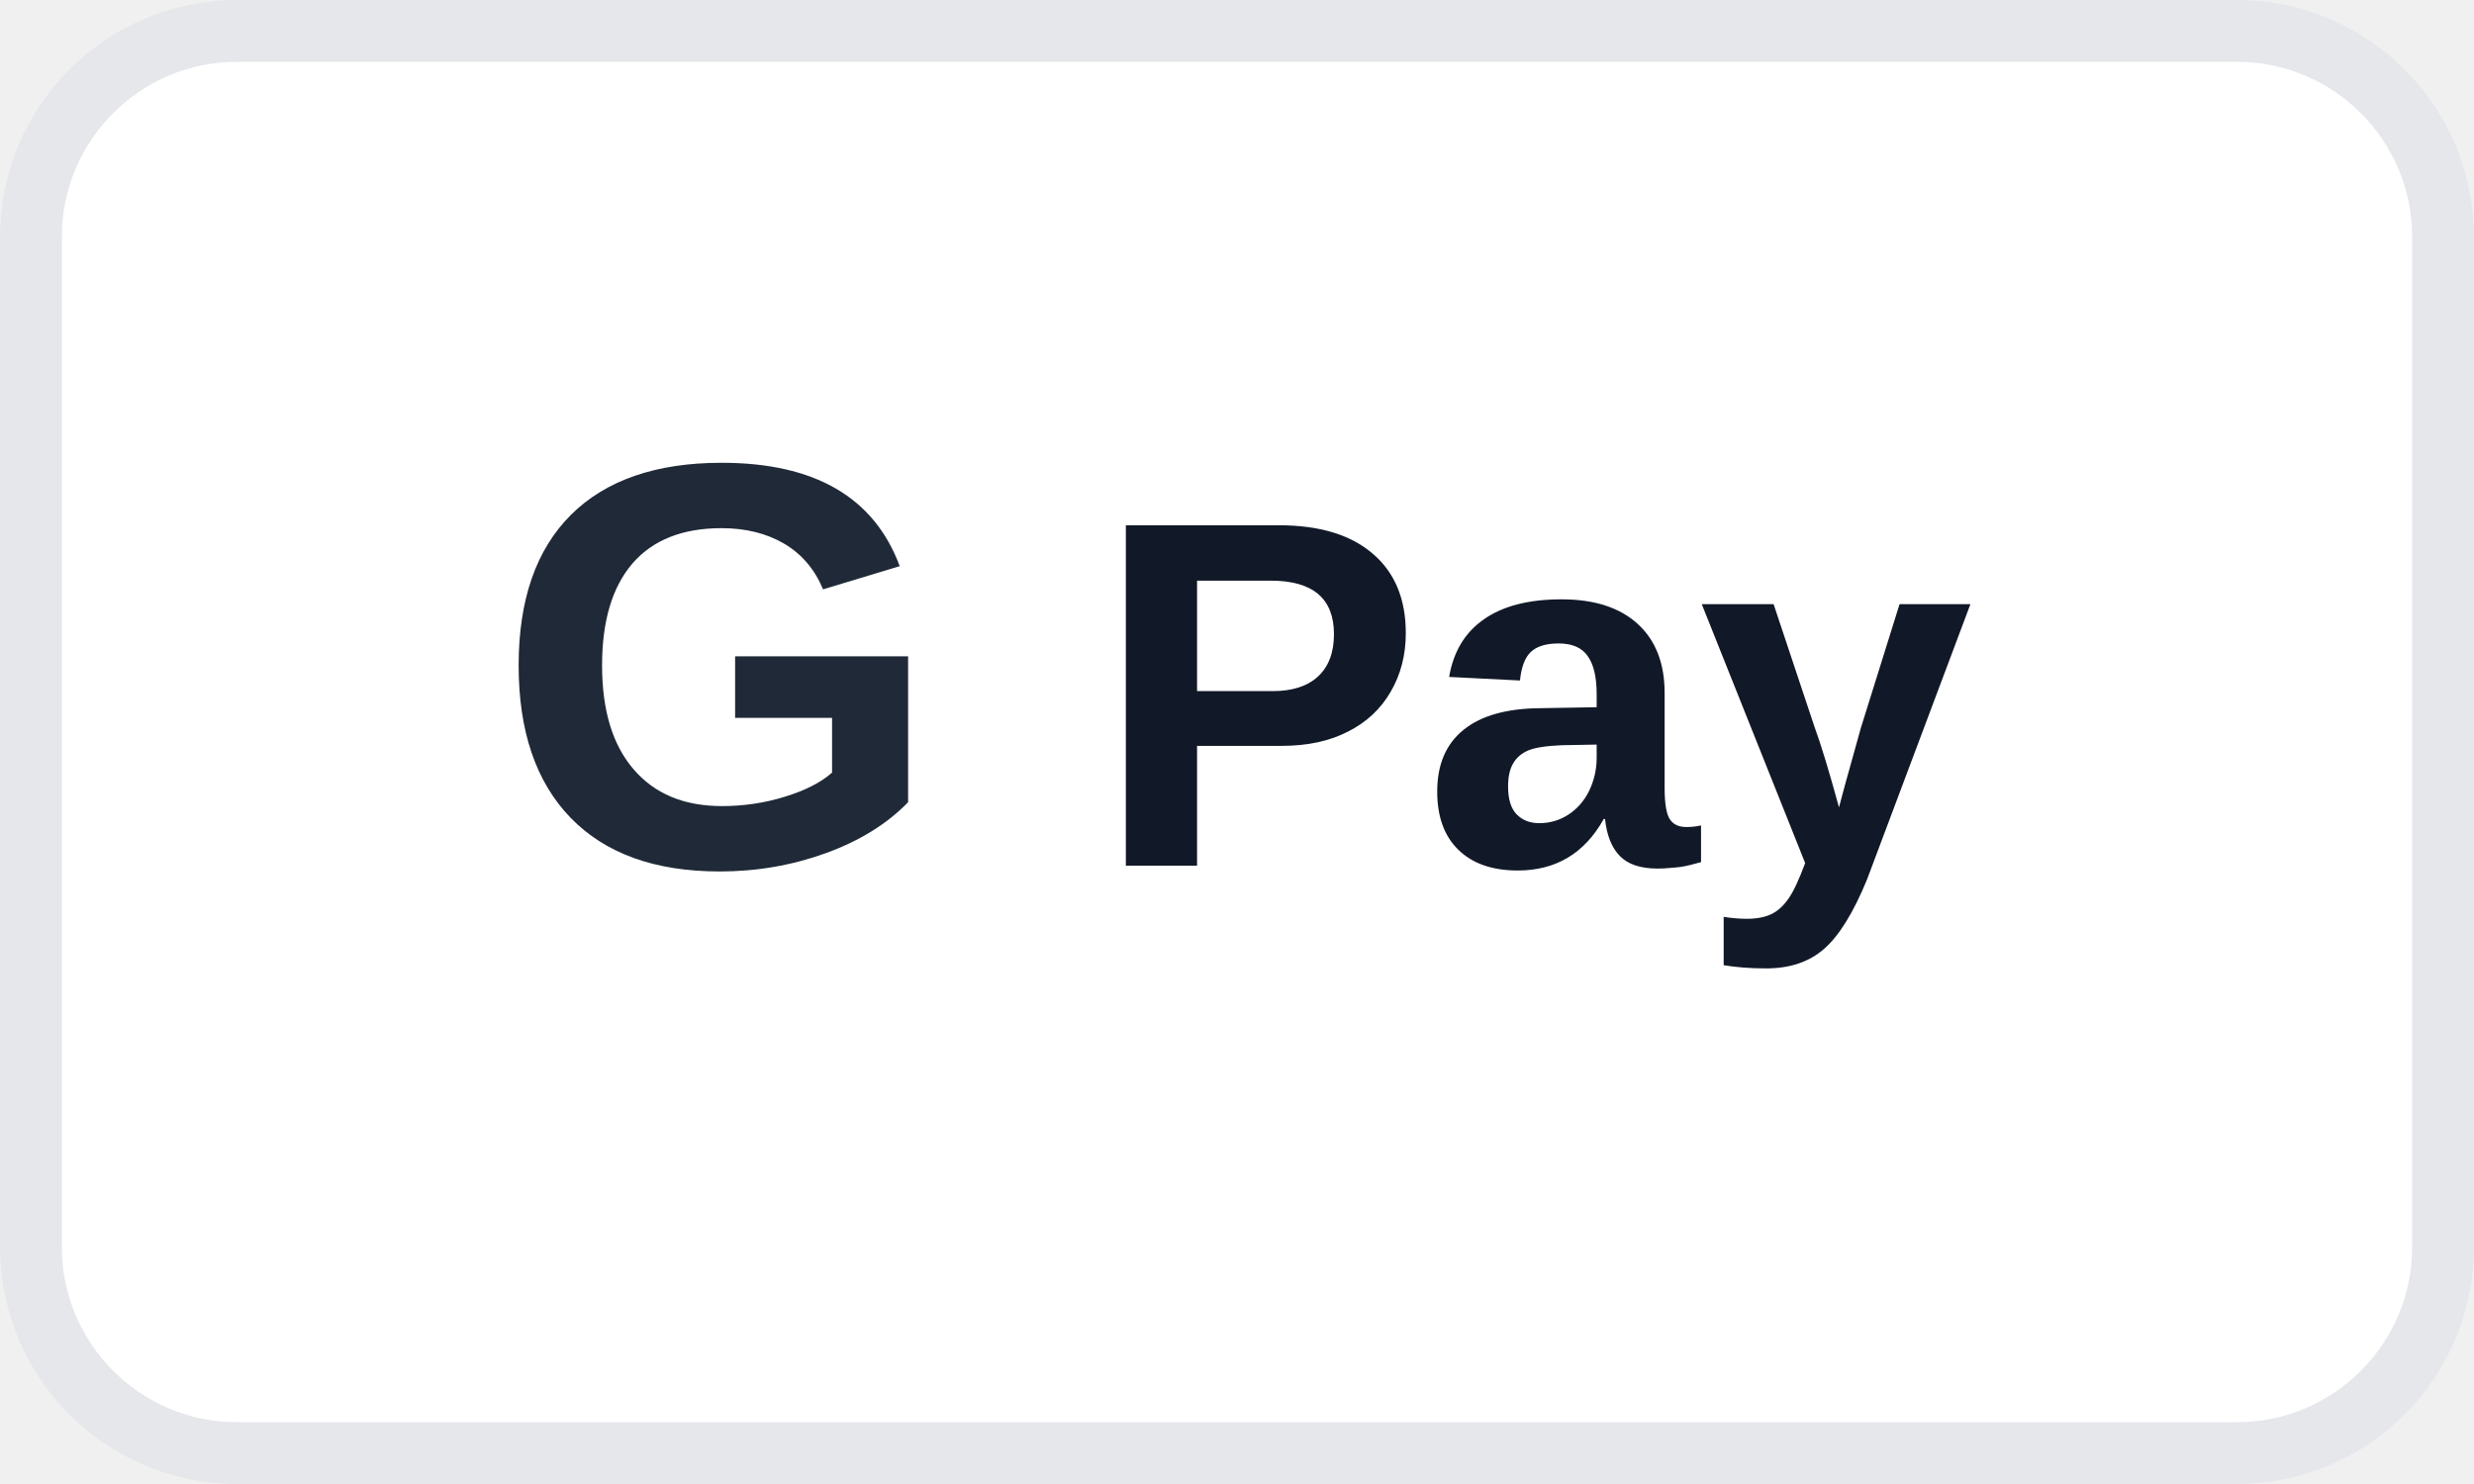
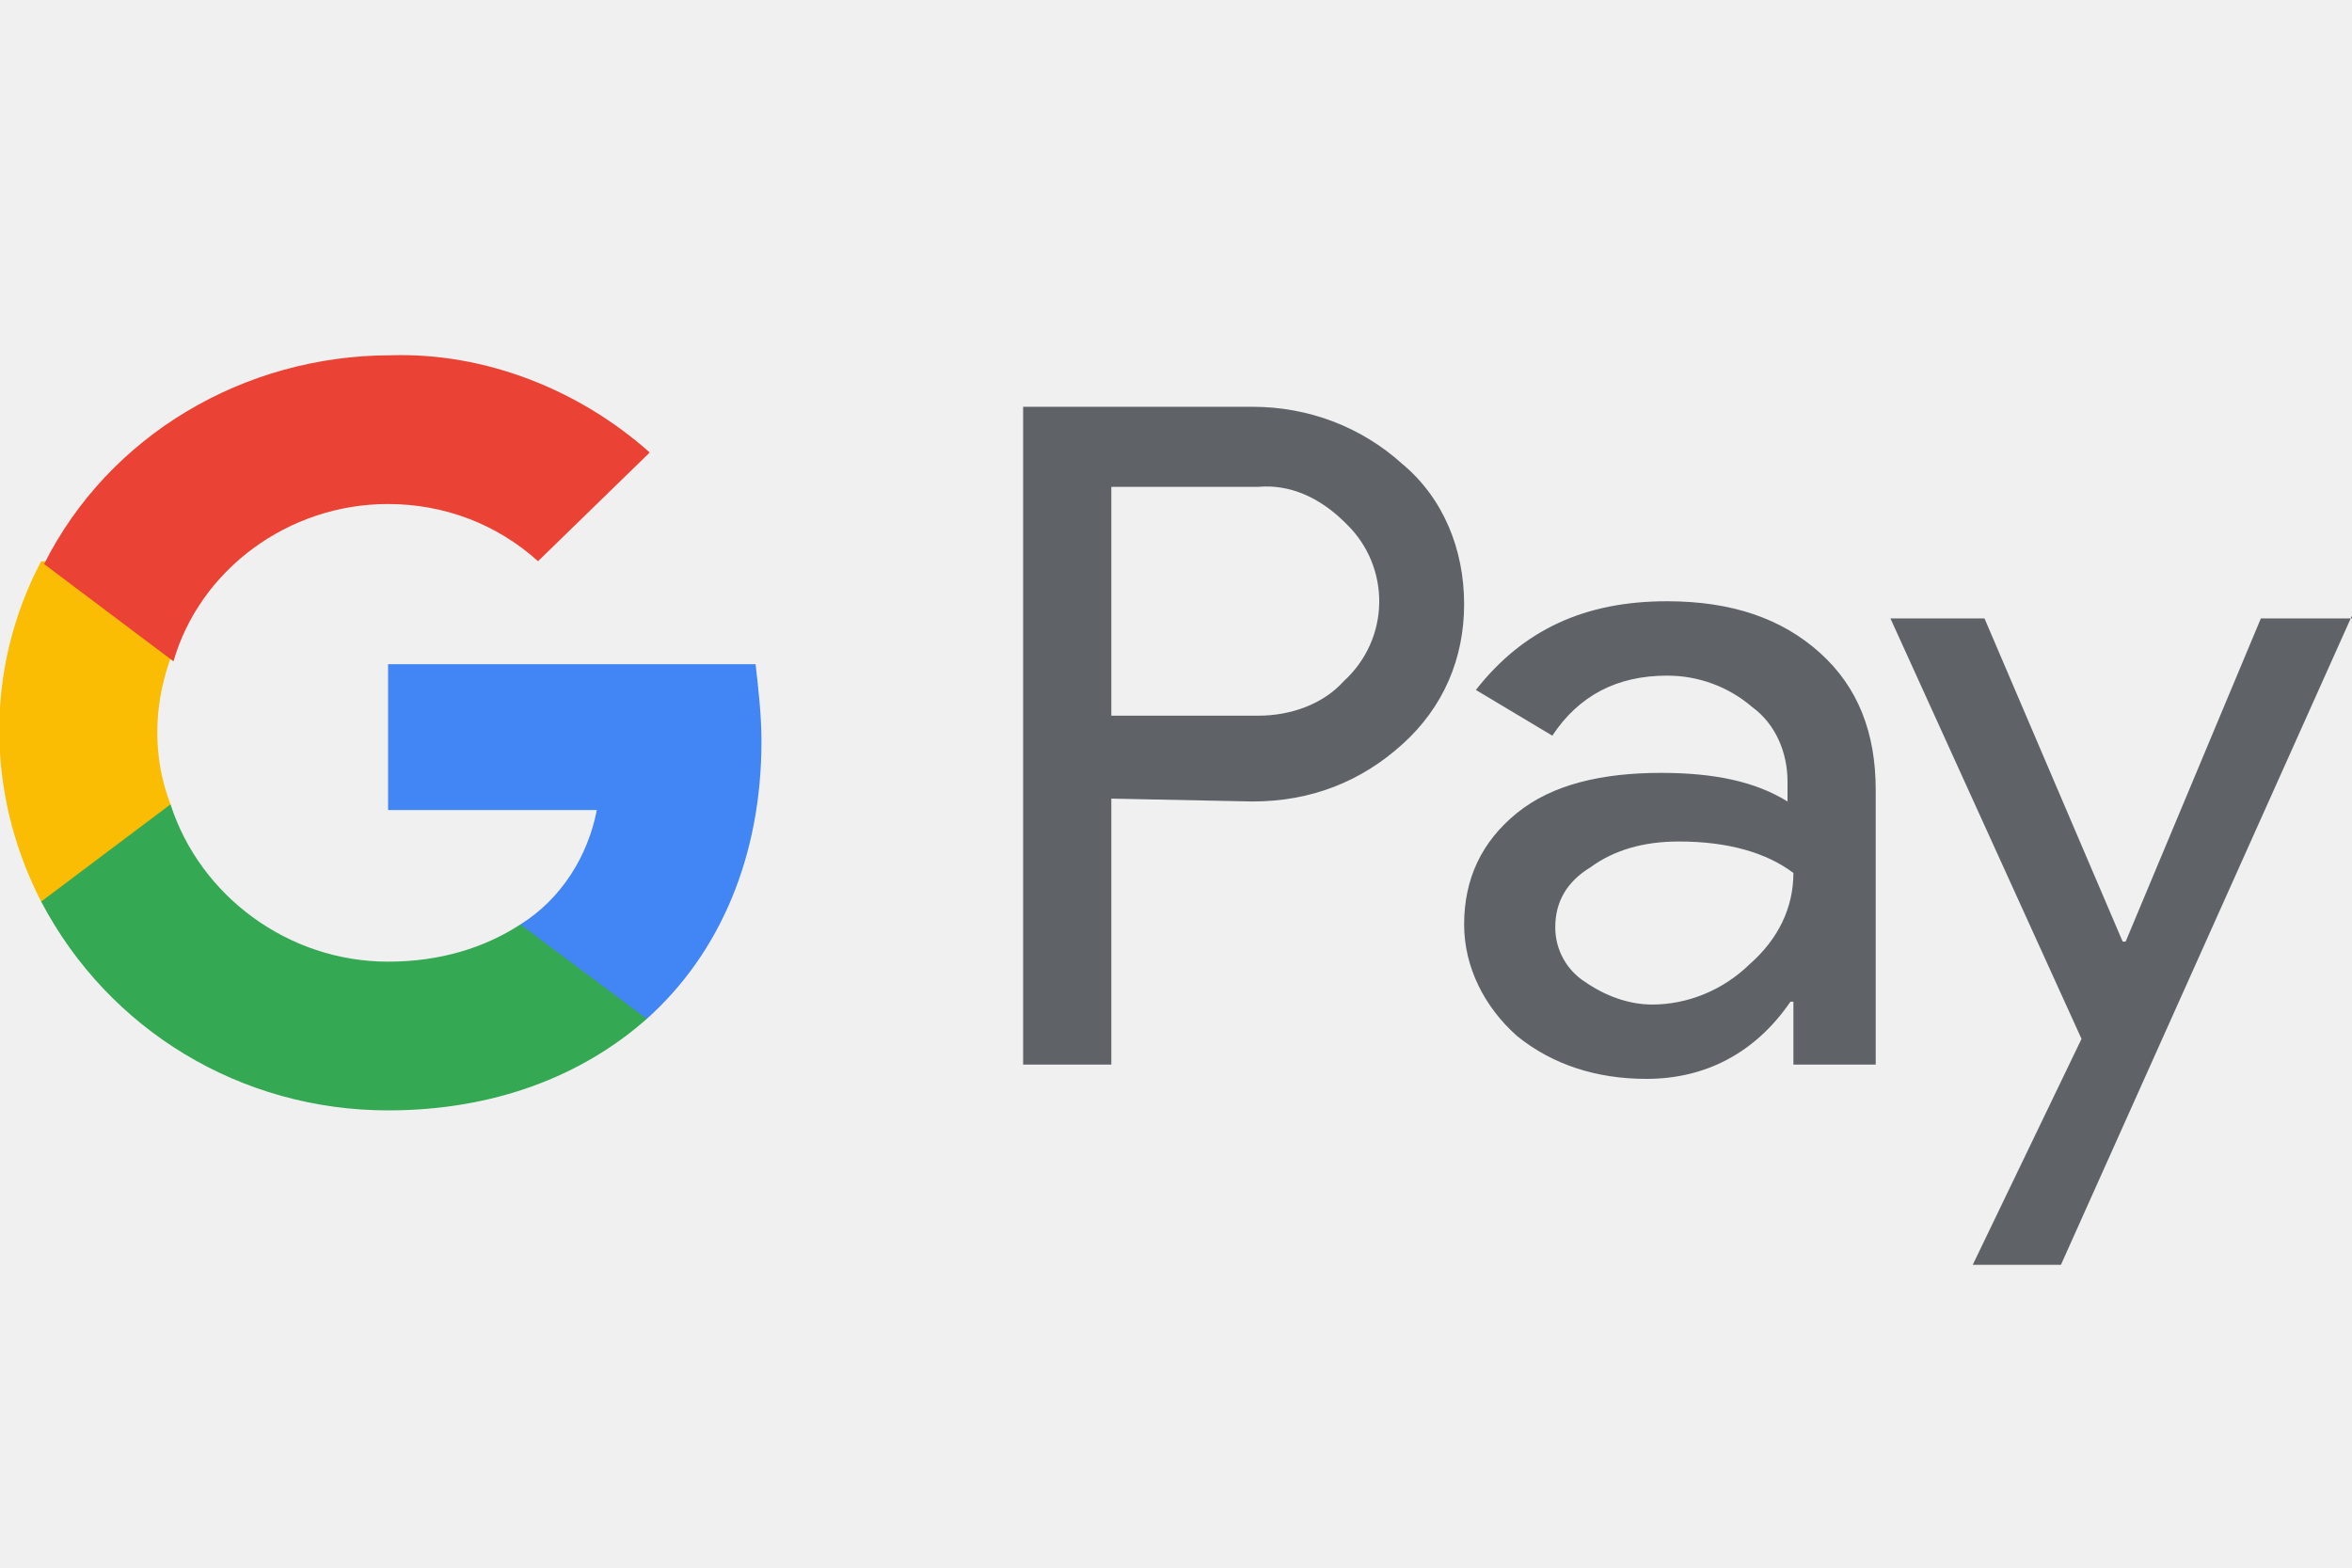
- <svg xmlns="http://www.w3.org/2000/svg" width="120" height="72" viewBox="0 0 120 72" fill="none">
-   <rect x="1.5" y="1.5" width="117" height="69" rx="10" fill="#FFFFFF" stroke="#E5E7EB" stroke-width="3" />
-   <text x="24" y="42" font-family="Arial, Helvetica, sans-serif" font-size="28" font-weight="700" fill="#1F2937">G</text>
-   <text x="53" y="42" font-family="Arial, Helvetica, sans-serif" font-size="24" font-weight="600" fill="#111827">Pay</text>
+ <svg xmlns="http://www.w3.org/2000/svg" viewBox="0 0 60 40">
+   <g clip-path="url(#a)">
+     <path fill="#5f6368" d="M28.35 20.377v6.787H26.1V10.379h5.85c1.425 0 2.775.51 3.825 1.46 1.05.875 1.575 2.189 1.575 3.575s-.525 2.628-1.575 3.576c-1.05.95-2.325 1.46-3.825 1.46zm0-7.955v5.839h3.75c.825 0 1.65-.292 2.175-.876 1.2-1.095 1.2-2.92.075-4.014l-.075-.073c-.6-.584-1.35-.949-2.175-.876zM42.525 15.341c1.65 0 2.925.438 3.9 1.314s1.425 2.043 1.425 3.503v7.006h-2.1v-1.606h-.075c-.9 1.314-2.175 1.97-3.675 1.97-1.275 0-2.4-.364-3.3-1.094-.825-.73-1.35-1.751-1.35-2.846q0-1.752 1.35-2.846c.9-.73 2.175-1.022 3.675-1.022 1.35 0 2.4.219 3.225.73v-.511c0-.73-.3-1.46-.9-1.898a3.32 3.32 0 0 0-2.175-.802q-1.913 0-2.925 1.532l-1.95-1.167c1.2-1.533 2.775-2.263 4.875-2.263m-2.85 8.32c0 .584.3 1.095.75 1.386.525.365 1.125.584 1.725.584.9 0 1.8-.365 2.475-1.021.75-.657 1.125-1.46 1.125-2.336-.675-.51-1.65-.803-2.925-.803q-1.35 0-2.25.657-.9.547-.9 1.533M60 15.706l-7.425 16.566h-2.25l2.775-5.765-4.875-10.728h2.4l3.525 8.247h.075l3.45-8.247H60z" />
+     <path fill="#4285f4" d="M19.425 18.917c0-.657-.075-1.313-.15-1.97H9.9v3.722h5.325c-.225 1.167-.9 2.262-1.95 2.919v2.408H16.5c1.875-1.678 2.925-4.16 2.925-7.079" />
+     <path fill="#34a853" d="M9.9 28.332c2.7 0 4.95-.876 6.6-2.336l-3.225-2.408c-.9.584-2.025.949-3.375.949-2.55 0-4.8-1.679-5.55-4.014h-3.3v2.481c1.725 3.284 5.1 5.328 8.85 5.328" />
+     <path fill="#fbbc04" d="M4.35 20.523c-.45-1.168-.45-2.481 0-3.722V14.32h-3.3c-1.425 2.7-1.425 5.911 0 8.684z" />
+     <path fill="#ea4335" d="M9.9 12.86c1.425 0 2.775.51 3.825 1.46l2.85-2.774c-1.8-1.605-4.2-2.554-6.6-2.481-3.75 0-7.2 2.043-8.85 5.327l3.3 2.482C5.1 14.538 7.35 12.86 9.9 12.86" />
+   </g>
+   <defs>
+     <clipPath id="a">
+       <path fill="#fff" d="M0 6h60v27.805H0z" />
+     </clipPath>
+   </defs>
</svg>
